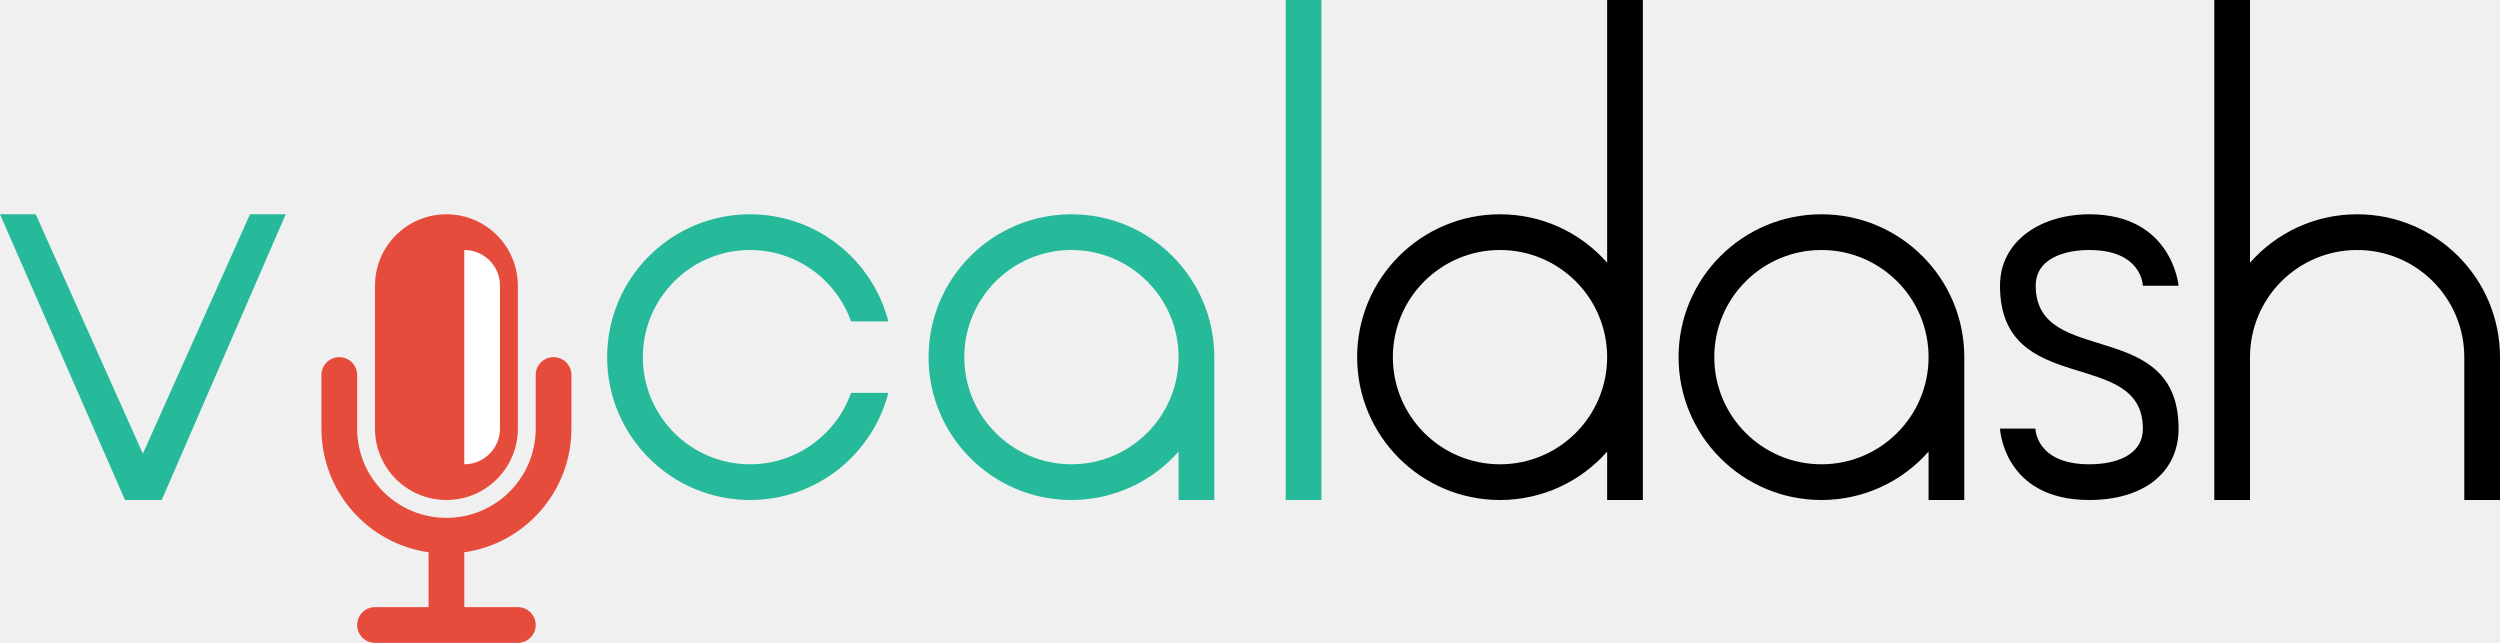
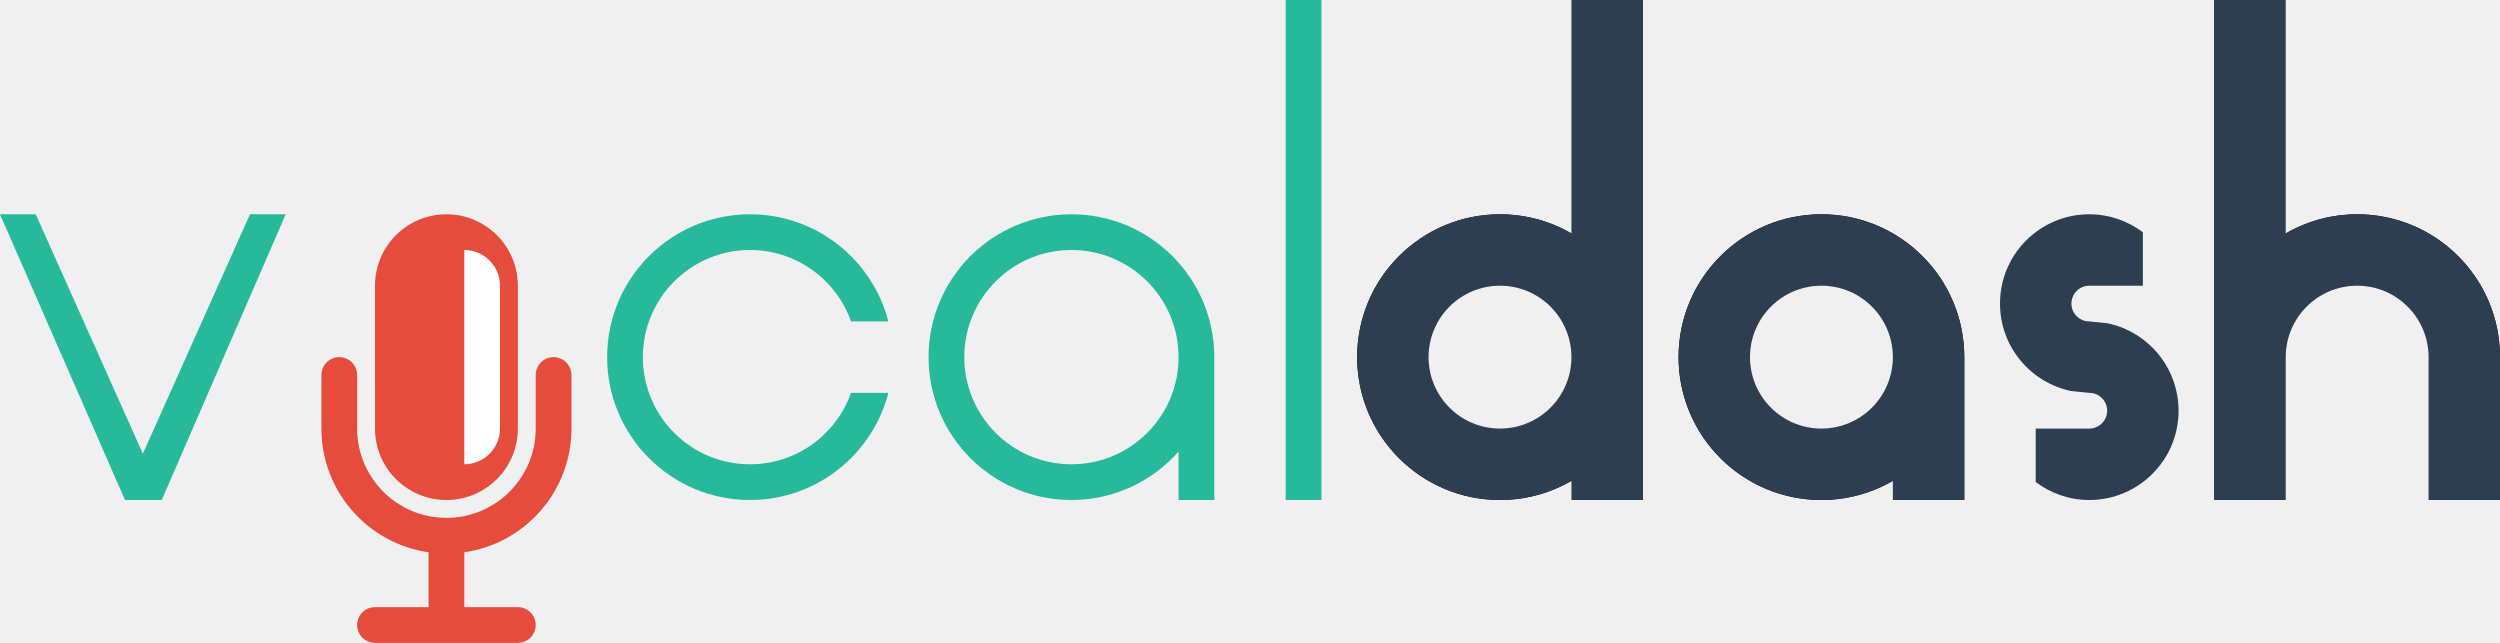
<svg xmlns="http://www.w3.org/2000/svg" version="1.1" id="Layer_1" x="0px" y="0px" width="630px" height="162px" viewBox="0 0 630 162" enable-background="new 0 0 630 162" xml:space="preserve">
  <path fill="#E64C3C" d="M144,108V94.5c0-2.484-2.016-4.5-4.5-4.5c-2.486,0-4.5,2.016-4.5,4.5V108c0,12.426-10.074,22.5-22.5,22.5  c-12.427,0-22.5-10.074-22.5-22.5V94.5c0-2.484-2.015-4.5-4.5-4.5S81,92.016,81,94.5V108c0,15.868,11.735,28.99,27,31.174V153H94.5  c-2.485,0-4.5,2.014-4.5,4.5c0,2.484,2.015,4.5,4.5,4.5h36c2.485,0,4.5-2.016,4.5-4.5c0-2.486-2.015-4.5-4.5-4.5H117v-13.826  C132.265,136.991,144,123.869,144,108z" />
  <path fill="#E64C3C" d="M112.5,54c-9.941,0-18,8.059-18,18v9v18v9c0,9.941,8.059,18,18,18s18-8.059,18-18v-9V81v-9  C130.5,62.059,122.441,54,112.5,54z" />
  <path fill="#FFFFFF" d="M117,63v54c4.971,0,9-4.029,9-9V72C126,67.03,121.971,63,117,63z" />
  <polygon fill="#26B99A" points="0,54 31.5,126 40.75,126 72,54 63,54 36,114.334 9,54 " />
  <path fill="#26B99A" d="M214.458,99c-3.707,10.484-13.702,18-25.458,18c-14.912,0-27-12.088-27-27s12.088-27,27-27  c11.756,0,21.751,7.514,25.458,18h9.407C219.869,65.473,205.774,54,189,54c-19.882,0-36,16.117-36,36c0,19.881,16.118,36,36,36  c16.774,0,30.869-11.473,34.865-27H214.458z" />
  <path fill="#26B99A" d="M270,54c-19.882,0-36,16.117-36,36c0,19.881,16.118,36,36,36c10.756,0,20.403-4.723,27-12.201V126h9V90  C306,70.118,289.882,54,270,54z M270,117c-14.912,0-27-12.088-27-27s12.088-27,27-27s27,12.088,27,27S284.912,117,270,117z" />
  <rect x="324" fill="#26B99A" width="9" height="126" />
  <path d="M405,0.001v66.201C398.403,58.723,388.756,54,378,54c-19.882,0-36,16.119-36,36c0,19.883,16.118,36,36,36  c10.756,0,20.403-4.723,27-12.201V126h9V0L405,0.001L405,0.001z M378,117c-14.912,0-27-12.088-27-27s12.088-27,27-27  s27,12.088,27,27S392.912,117,378,117z" />
  <path d="M459,54c-19.882,0-36,16.119-36,36c0,19.883,16.118,36,36,36c10.756,0,20.403-4.723,27-12.201V126h9V90  C495,70.12,478.882,54,459,54z M459,117c-14.912,0-27-12.088-27-27s12.088-27,27-27s27,12.088,27,27S473.912,117,459,117z" />
-   <path d="M526.5,63c13.334,0,13.5,9,13.5,9h9c0,0-1.583-18-22.5-18c-11.916,0-22.5,6.5-22.5,18c0,28.5,36,15.25,36,36  c0,7-7.249,9-13.5,9c-13.499,0-13.583-9-13.583-9H504c0,0,0.834,18,22.5,18c13.584,0,22.5-6.832,22.5-18c0-28.416-36-15.168-36-36  C513,64.917,520.667,63,526.5,63z" />
  <path d="M594,54c-10.756,0-20.403,4.723-27,12.201v-66.2h-9v90v36h9V90c0-14.912,12.088-27,27-27s27,12.088,27,27v36h9V90  C630,70.12,613.882,54,594,54z" />
+   <path fill="#2C3E50" d="M396,0v58.828C390.703,55.763,384.56,54,378,54c-19.882,0-36,16.118-36,36c0,19.882,16.118,36,36,36  c6.56,0,12.703-1.763,18-4.828V126h18V0H396z M378,108c-9.941,0-18-8.059-18-18c0-9.941,8.059-18,18-18s18,8.059,18,18  C396,99.941,387.941,108,378,108z" />
+   <path fill="#2C3E50" d="M459,54c-19.882,0-36,16.117-36,36c0,19.882,16.118,36,36,36c6.561,0,12.703-1.763,18-4.828V126h18V90  C495,70.117,478.883,54,459,54z M459,108c-9.94,0-18-8.059-18-18s8.06-18,18-18c9.941,0,18,8.059,18,18S468.941,108,459,108z" />
+   <path fill="#2C3E50" d="M544.5,90c-3.246-4.32-8.01-7.435-13.5-8.549L526.5,81c-2.485,0-4.5-2.015-4.5-4.5s2.015-4.5,4.5-4.5h4.5h9  V58.523C536.237,55.693,531.57,54,526.5,54C514.074,54,504,64.074,504,76.5c0,10.885,7.73,19.964,18,22.049L526.5,99  c2.485,0,4.5,2.015,4.5,4.5s-2.015,4.5-4.5,4.5H522h-6.688H513v13.477c3.763,2.83,8.43,4.523,13.5,4.523  c12.426,0,22.5-10.074,22.5-22.5C549,98.435,547.325,93.761,544.5,90z" />
+   <path fill="#2C3E50" d="M594,54c-6.56,0-12.703,1.764-18,4.828V0h-18v126h18V90c0-9.941,8.059-18,18-18s18,8.059,18,18v36h18V90  C630,70.117,613.882,54,594,54z" />
</svg>
